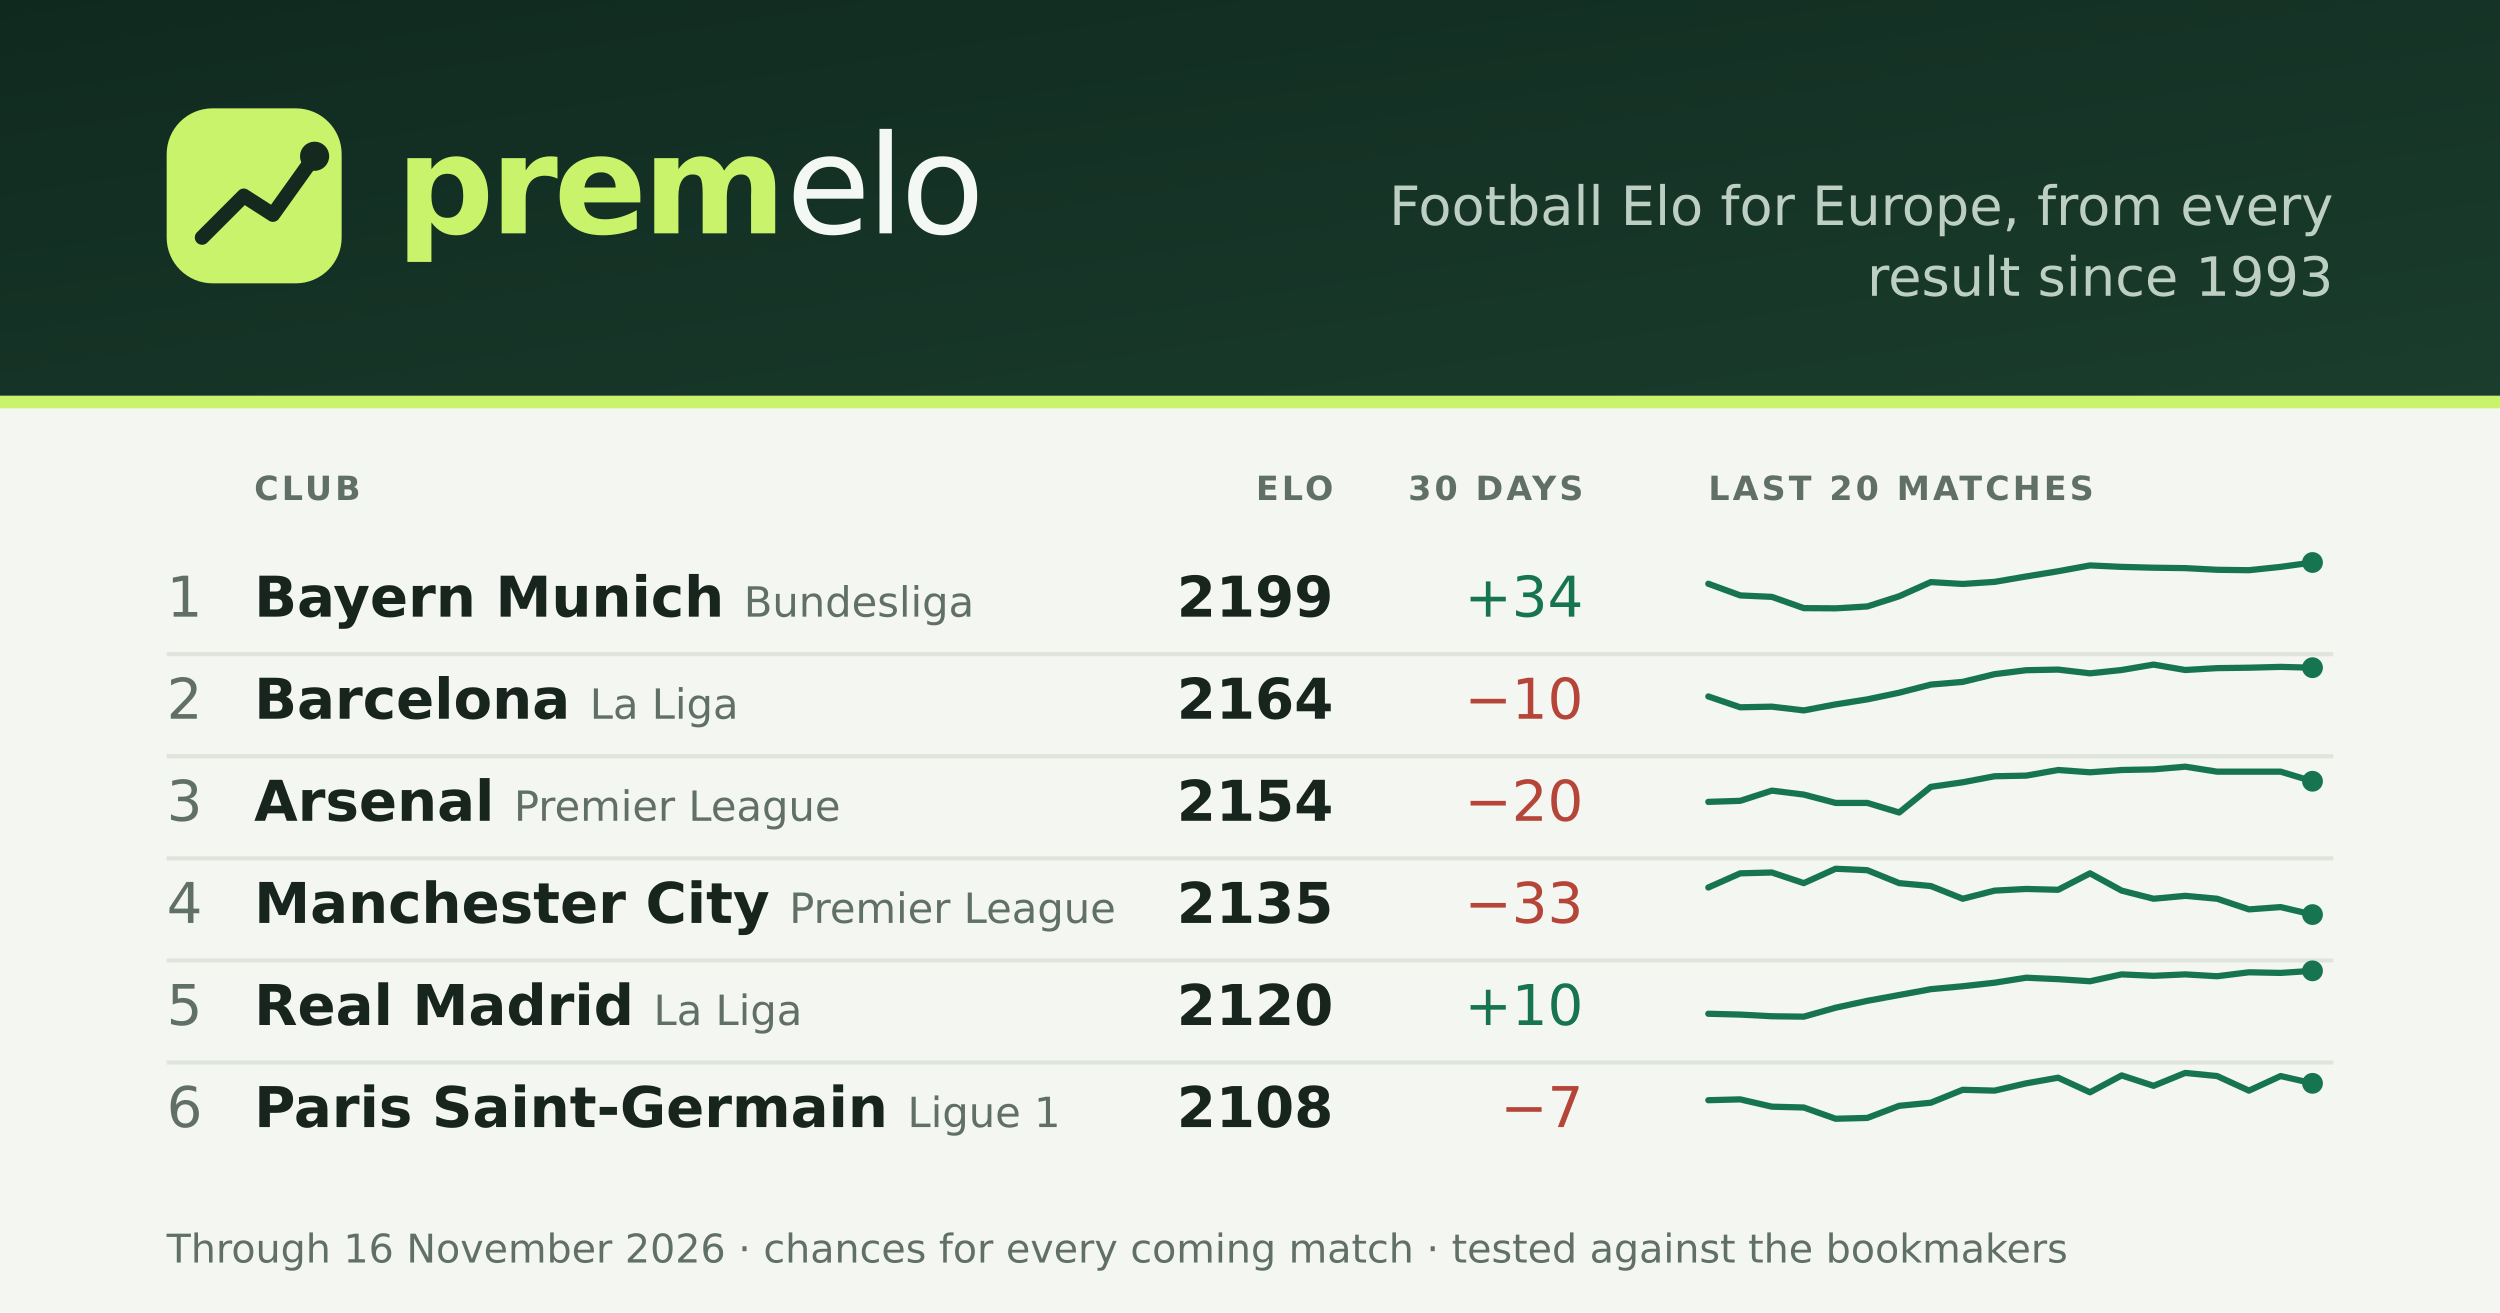
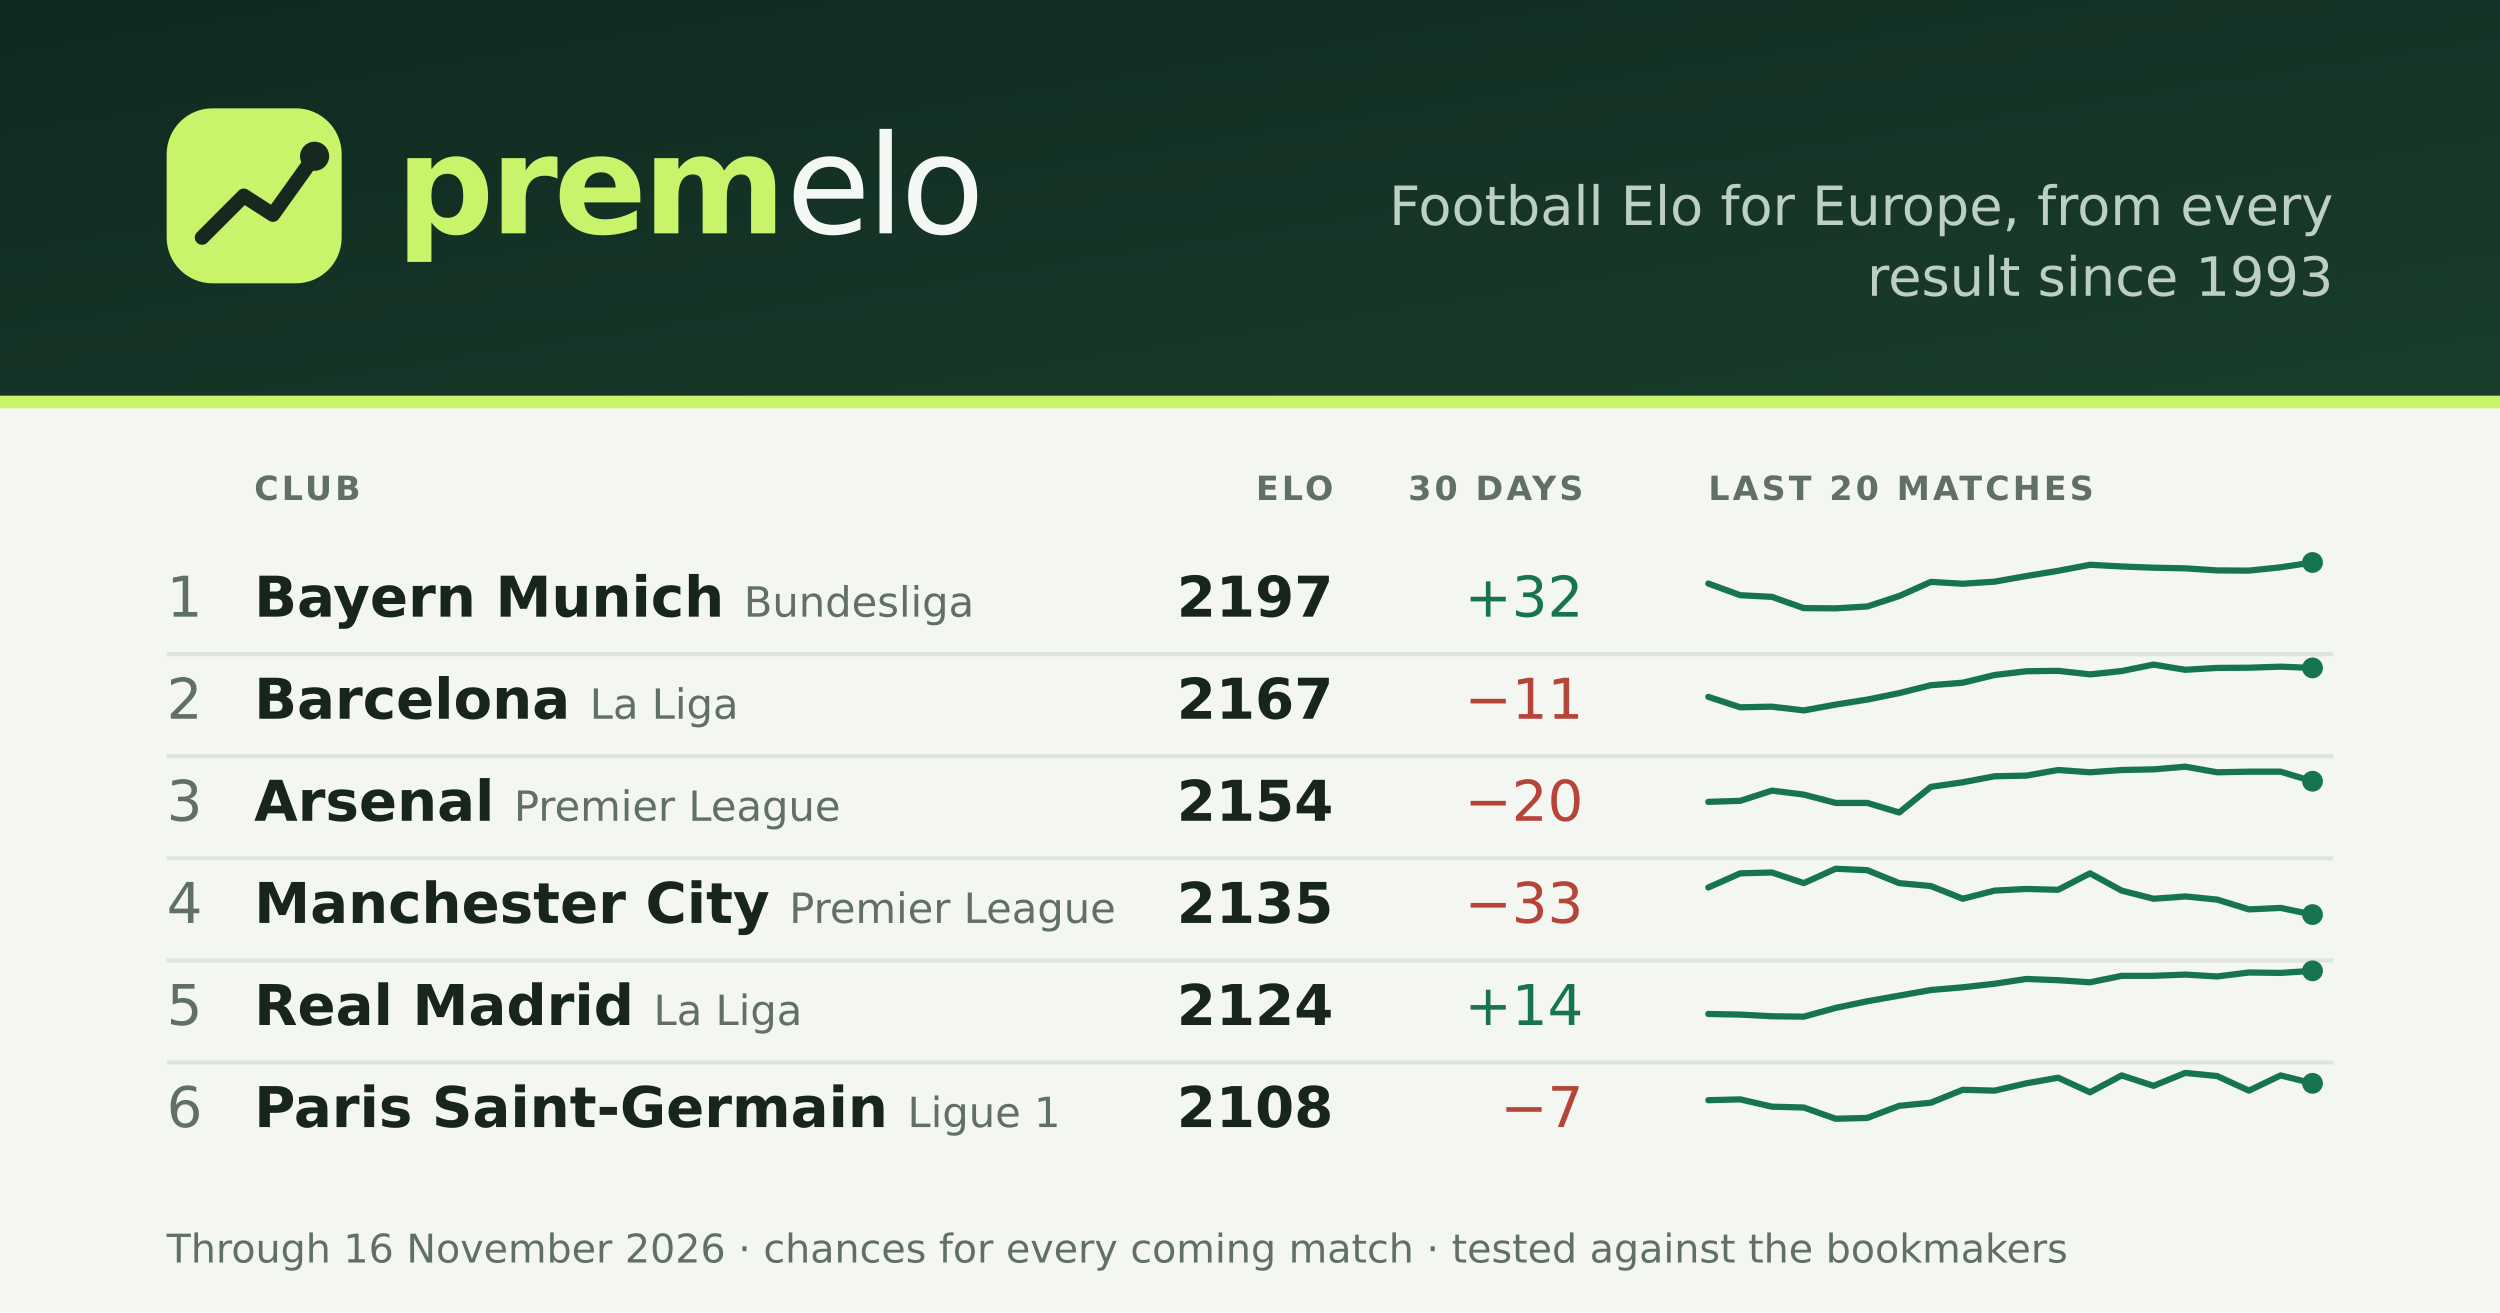
<svg xmlns="http://www.w3.org/2000/svg" width="1200" height="630" viewBox="0 0 1200 630" font-family="DejaVu Sans, sans-serif">
  <defs>
    <linearGradient id="hd" x1="0" y1="0" x2="1" y2="1">
      <stop offset="0" stop-color="#10291f" />
      <stop offset="1" stop-color="#1a3d2d" />
    </linearGradient>
  </defs>
  <rect width="1200" height="630" fill="#f4f6f1" />
  <rect width="1200" height="190" fill="url(#hd)" />
  <rect y="190" width="1200" height="6" fill="#c8f36a" />
  <rect x="80" y="52" width="84" height="84" rx="22" fill="#c8f36a" />
  <path d="M97 114L117 94L131 103L151 75" fill="none" stroke="#15291f" stroke-width="7" stroke-linecap="round" stroke-linejoin="round" />
  <circle cx="151" cy="75" r="7" fill="#15291f" />
  <text x="190" y="112" font-size="66" fill="#f4f8f4" letter-spacing="-2">
    <tspan fill="#c8f36a" font-weight="bold">prem</tspan>elo</text>
  <text x="1120" y="108" font-size="26" fill="#bdcfc3" text-anchor="end">Football Elo for Europe, from every</text>
  <text x="1120" y="142" font-size="26" fill="#bdcfc3" text-anchor="end">result since 1993</text>
  <g font-size="16" fill="#617067" font-weight="bold" letter-spacing="1.5">
    <text x="122" y="240">CLUB</text>
    <text x="640" y="240" text-anchor="end">ELO</text>
    <text x="760" y="240" text-anchor="end">30 DAYS</text>
    <text x="820" y="240">LAST 20 MATCHES</text>
  </g>
  <g font-size="27">
    <text x="80" y="296" fill="#617067">1</text>
    <text x="122" y="296" fill="#17251e" font-weight="600">Bayern Munich <tspan fill="#617067" font-size="20" font-weight="normal">Bundesliga</tspan>
    </text>
-     <text x="640" y="296" fill="#17251e" font-weight="bold" text-anchor="end">2199</text>
-     <text x="760" y="296" fill="#167450" text-anchor="end">+34</text>
-     <polyline points="820.0,280.2 835.3,285.8 850.5,286.5 865.8,291.9 881.1,292.0 896.3,291.1 911.6,286.2 926.8,279.4 942.1,280.3 957.4,279.3 972.6,276.7 987.9,274.2 1003.2,271.4 1018.4,272.1 1033.7,272.5 1048.9,272.7 1064.2,273.5 1079.5,273.7 1094.7,272.1 1110.0,270.0" fill="none" stroke="#167451" stroke-width="3" stroke-linejoin="round" stroke-linecap="round" />
+     <text x="640" y="296" fill="#17251e" font-weight="bold" text-anchor="end">2197</text>
+     <text x="760" y="296" fill="#167450" text-anchor="end">+32</text>
+     <polyline points="820.0,280.1 835.3,285.7 850.5,286.5 865.8,291.9 881.1,292.0 896.3,291.1 911.6,286.1 926.8,279.3 942.1,280.2 957.4,279.2 972.6,276.5 987.9,274.0 1003.2,271.1 1018.4,271.9 1033.7,272.5 1048.9,272.8 1064.2,273.8 1079.5,273.9 1094.7,272.3 1110.0,270.0" fill="none" stroke="#167451" stroke-width="3" stroke-linejoin="round" stroke-linecap="round" />
    <circle cx="1110.0" cy="270.0" r="5" fill="#167451" />
    <line x1="80" x2="1120" y1="314" y2="314" stroke="#dfe5dc" stroke-width="2" />
    <text x="80" y="345" fill="#617067">2</text>
    <text x="122" y="345" fill="#17251e" font-weight="600">Barcelona <tspan fill="#617067" font-size="20" font-weight="normal">La Liga</tspan>
    </text>
-     <text x="640" y="345" fill="#17251e" font-weight="bold" text-anchor="end">2164</text>
-     <text x="760" y="345" fill="#b54439" text-anchor="end">−10</text>
-     <polyline points="820.0,334.3 835.3,339.5 850.5,339.2 865.8,341.0 881.1,338.1 896.3,335.7 911.6,332.5 926.8,328.6 942.1,327.3 957.4,323.6 972.6,321.7 987.9,321.4 1003.2,323.2 1018.4,321.6 1033.7,319.0 1048.9,321.6 1064.2,320.7 1079.5,320.5 1094.7,320.1 1110.0,320.5" fill="none" stroke="#167451" stroke-width="3" stroke-linejoin="round" stroke-linecap="round" />
-     <circle cx="1110.0" cy="320.5" r="5" fill="#167451" />
+     <text x="640" y="345" fill="#17251e" font-weight="bold" text-anchor="end">2167</text>
+     <text x="760" y="345" fill="#b54439" text-anchor="end">−11</text>
+     <polyline points="820.0,334.5 835.3,339.5 850.5,339.2 865.8,341.0 881.1,338.2 896.3,335.8 911.6,332.7 926.8,328.9 942.1,327.7 957.4,324.0 972.6,322.2 987.9,322.0 1003.2,323.7 1018.4,322.1 1033.7,319.0 1048.9,321.5 1064.2,320.6 1079.5,320.5 1094.7,320.0 1110.0,320.6" fill="none" stroke="#167451" stroke-width="3" stroke-linejoin="round" stroke-linecap="round" />
+     <circle cx="1110.0" cy="320.6" r="5" fill="#167451" />
    <line x1="80" x2="1120" y1="363" y2="363" stroke="#dfe5dc" stroke-width="2" />
    <text x="80" y="394" fill="#617067">3</text>
    <text x="122" y="394" fill="#17251e" font-weight="600">Arsenal <tspan fill="#617067" font-size="20" font-weight="normal">Premier League</tspan>
    </text>
    <text x="640" y="394" fill="#17251e" font-weight="bold" text-anchor="end">2154</text>
    <text x="760" y="394" fill="#b54439" text-anchor="end">−20</text>
-     <polyline points="820.0,384.9 835.3,384.4 850.5,379.5 865.8,381.4 881.1,385.4 896.3,385.4 911.6,390.0 926.8,377.7 942.1,375.5 957.4,372.6 972.6,372.3 987.9,369.6 1003.2,370.7 1018.4,369.6 1033.7,369.3 1048.9,368.0 1064.2,370.4 1079.5,370.4 1094.7,370.4 1110.0,375.0" fill="none" stroke="#167451" stroke-width="3" stroke-linejoin="round" stroke-linecap="round" />
+     <polyline points="820.0,384.9 835.3,384.4 850.5,379.5 865.8,381.4 881.1,385.4 896.3,385.4 911.6,390.0 926.8,377.7 942.1,375.5 957.4,372.6 972.6,372.3 987.9,369.6 1003.2,370.7 1018.4,369.6 1033.7,369.3 1048.9,368.0 1064.2,370.7 1079.5,370.4 1094.7,370.4 1110.0,375.0" fill="none" stroke="#167451" stroke-width="3" stroke-linejoin="round" stroke-linecap="round" />
    <circle cx="1110.0" cy="375.0" r="5" fill="#167451" />
    <line x1="80" x2="1120" y1="412" y2="412" stroke="#dfe5dc" stroke-width="2" />
    <text x="80" y="443" fill="#617067">4</text>
    <text x="122" y="443" fill="#17251e" font-weight="600">Manchester City <tspan fill="#617067" font-size="20" font-weight="normal">Premier League</tspan>
    </text>
    <text x="640" y="443" fill="#17251e" font-weight="bold" text-anchor="end">2135</text>
    <text x="760" y="443" fill="#b54439" text-anchor="end">−33</text>
-     <polyline points="820.0,426.0 835.3,419.2 850.5,418.8 865.8,423.9 881.1,417.0 896.3,417.7 911.6,423.9 926.8,425.3 942.1,431.4 957.4,427.5 972.6,426.7 987.9,427.1 1003.2,419.2 1018.4,427.5 1033.7,431.4 1048.9,430.0 1064.2,431.4 1079.5,436.5 1094.7,435.4 1110.0,439.0" fill="none" stroke="#167451" stroke-width="3" stroke-linejoin="round" stroke-linecap="round" />
+     <polyline points="820.0,426.0 835.3,419.2 850.5,418.8 865.8,423.9 881.1,417.0 896.3,417.7 911.6,423.9 926.8,425.3 942.1,431.4 957.4,427.5 972.6,426.7 987.9,427.1 1003.2,419.2 1018.4,427.5 1033.7,431.4 1048.9,430.3 1064.2,431.8 1079.5,436.5 1094.7,435.8 1110.0,439.0" fill="none" stroke="#167451" stroke-width="3" stroke-linejoin="round" stroke-linecap="round" />
    <circle cx="1110.0" cy="439.0" r="5" fill="#167451" />
    <line x1="80" x2="1120" y1="461" y2="461" stroke="#dfe5dc" stroke-width="2" />
    <text x="80" y="492" fill="#617067">5</text>
    <text x="122" y="492" fill="#17251e" font-weight="600">Real Madrid <tspan fill="#617067" font-size="20" font-weight="normal">La Liga</tspan>
    </text>
-     <text x="640" y="492" fill="#17251e" font-weight="bold" text-anchor="end">2120</text>
-     <text x="760" y="492" fill="#167450" text-anchor="end">+10</text>
-     <polyline points="820.0,486.6 835.3,487.0 850.5,487.8 865.8,488.0 881.1,483.7 896.3,480.4 911.6,477.6 926.8,474.8 942.1,473.4 957.4,471.7 972.6,469.3 987.9,470.0 1003.2,471.0 1018.4,467.7 1033.7,468.4 1048.9,467.7 1064.2,468.6 1079.5,466.7 1094.7,467.0 1110.0,466.0" fill="none" stroke="#167451" stroke-width="3" stroke-linejoin="round" stroke-linecap="round" />
+     <text x="640" y="492" fill="#17251e" font-weight="bold" text-anchor="end">2124</text>
+     <text x="760" y="492" fill="#167450" text-anchor="end">+14</text>
+     <polyline points="820.0,486.7 835.3,487.0 850.5,487.8 865.8,488.0 881.1,483.8 896.3,480.6 911.6,477.9 926.8,475.2 942.1,473.9 957.4,472.2 972.6,469.9 987.9,470.5 1003.2,471.5 1018.4,468.4 1033.7,468.4 1048.9,467.8 1064.2,468.7 1079.5,466.8 1094.7,467.0 1110.0,466.0" fill="none" stroke="#167451" stroke-width="3" stroke-linejoin="round" stroke-linecap="round" />
    <circle cx="1110.0" cy="466.0" r="5" fill="#167451" />
    <line x1="80" x2="1120" y1="510" y2="510" stroke="#dfe5dc" stroke-width="2" />
    <text x="80" y="541" fill="#617067">6</text>
    <text x="122" y="541" fill="#17251e" font-weight="600">Paris Saint-Germain <tspan fill="#617067" font-size="20" font-weight="normal">Ligue 1</tspan>
    </text>
    <text x="640" y="541" fill="#17251e" font-weight="bold" text-anchor="end">2108</text>
    <text x="760" y="541" fill="#b54439" text-anchor="end">−7</text>
-     <polyline points="820.0,528.1 835.3,527.7 850.5,531.2 865.8,531.6 881.1,537.0 896.3,536.6 911.6,530.8 926.8,529.3 942.1,523.1 957.4,523.5 972.6,520.0 987.9,517.3 1003.2,524.3 1018.4,516.2 1033.7,521.2 1048.9,515.0 1064.2,516.5 1079.5,523.5 1094.7,516.5 1110.0,520.0" fill="none" stroke="#167451" stroke-width="3" stroke-linejoin="round" stroke-linecap="round" />
+     <polyline points="820.0,528.1 835.3,527.7 850.5,531.2 865.8,531.6 881.1,537.0 896.3,536.6 911.6,530.8 926.8,529.3 942.1,523.1 957.4,523.5 972.6,520.0 987.9,517.3 1003.2,524.3 1018.4,516.2 1033.7,521.2 1048.9,515.0 1064.2,516.5 1079.5,523.5 1094.7,516.2 1110.0,520.0" fill="none" stroke="#167451" stroke-width="3" stroke-linejoin="round" stroke-linecap="round" />
    <circle cx="1110.0" cy="520.0" r="5" fill="#167451" />
  </g>
  <text x="80" y="606" font-size="19" fill="#617067">Through 16 November 2026 · chances for every coming match · tested against the bookmakers</text>
</svg>
